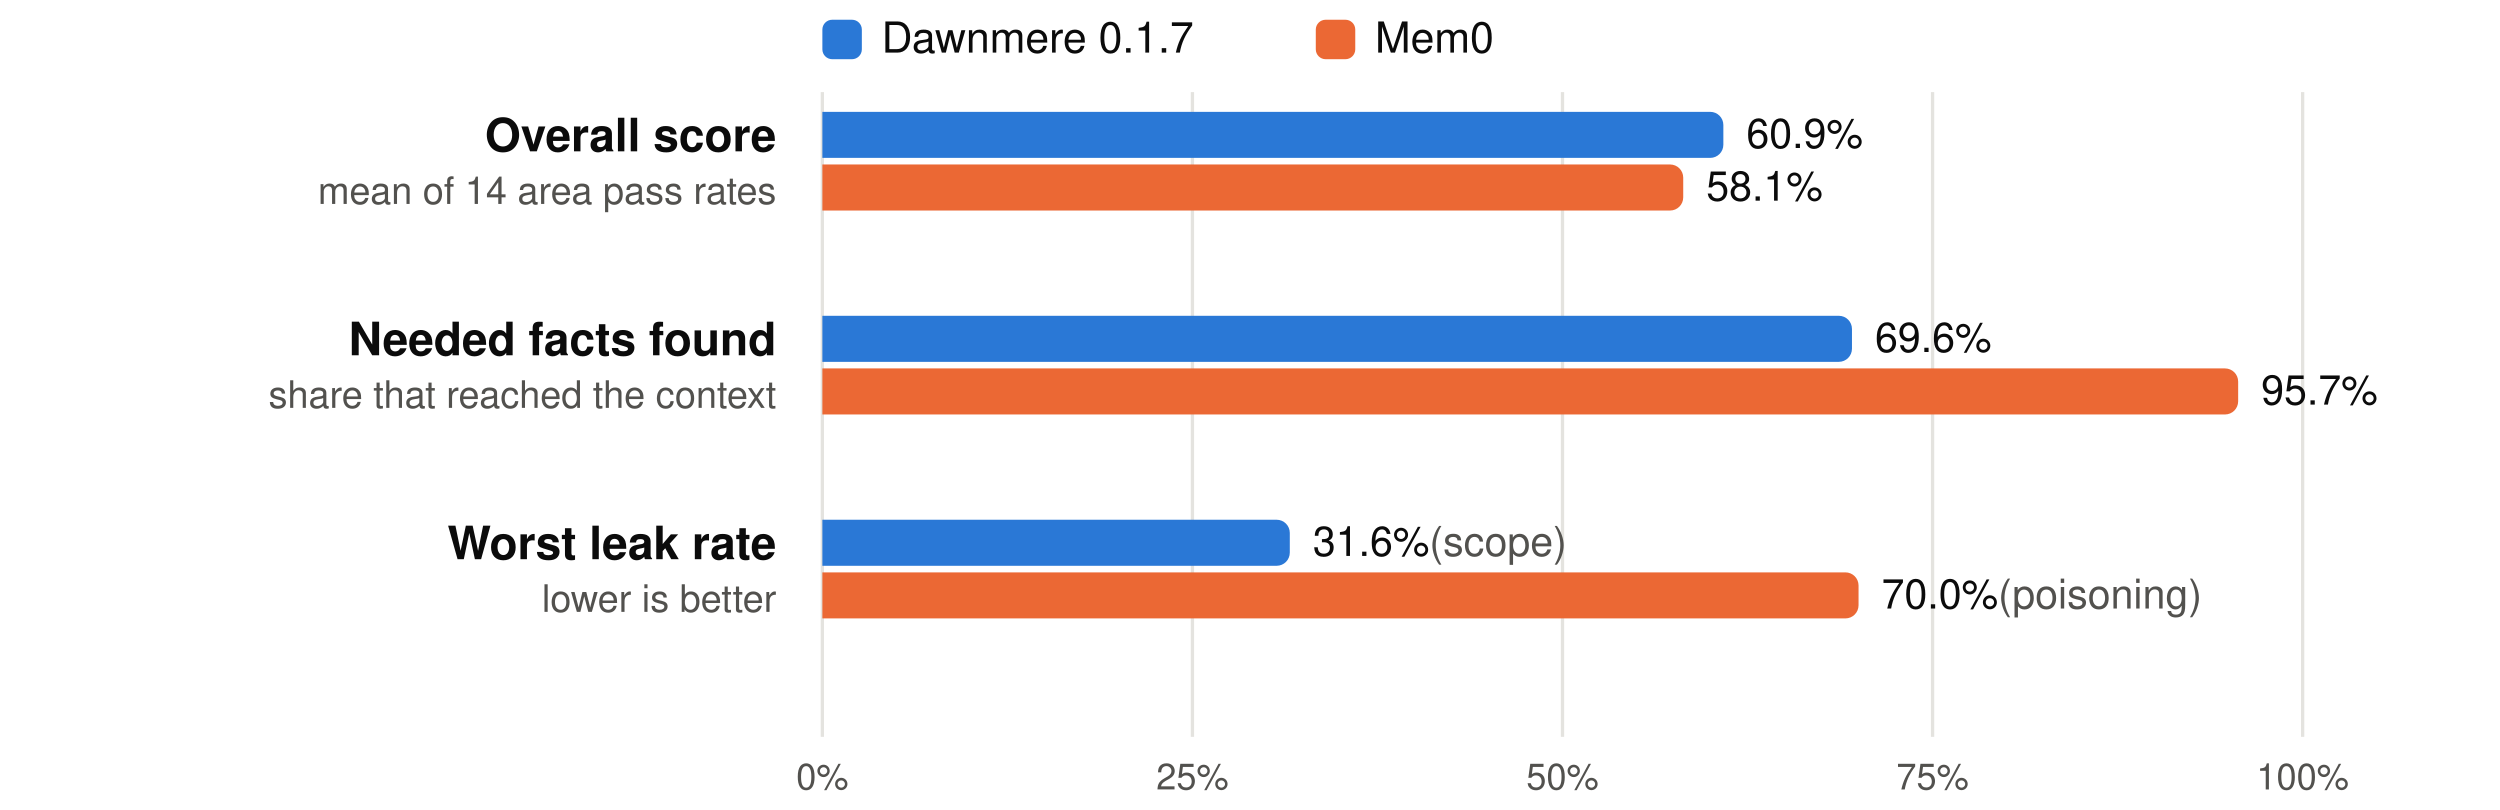
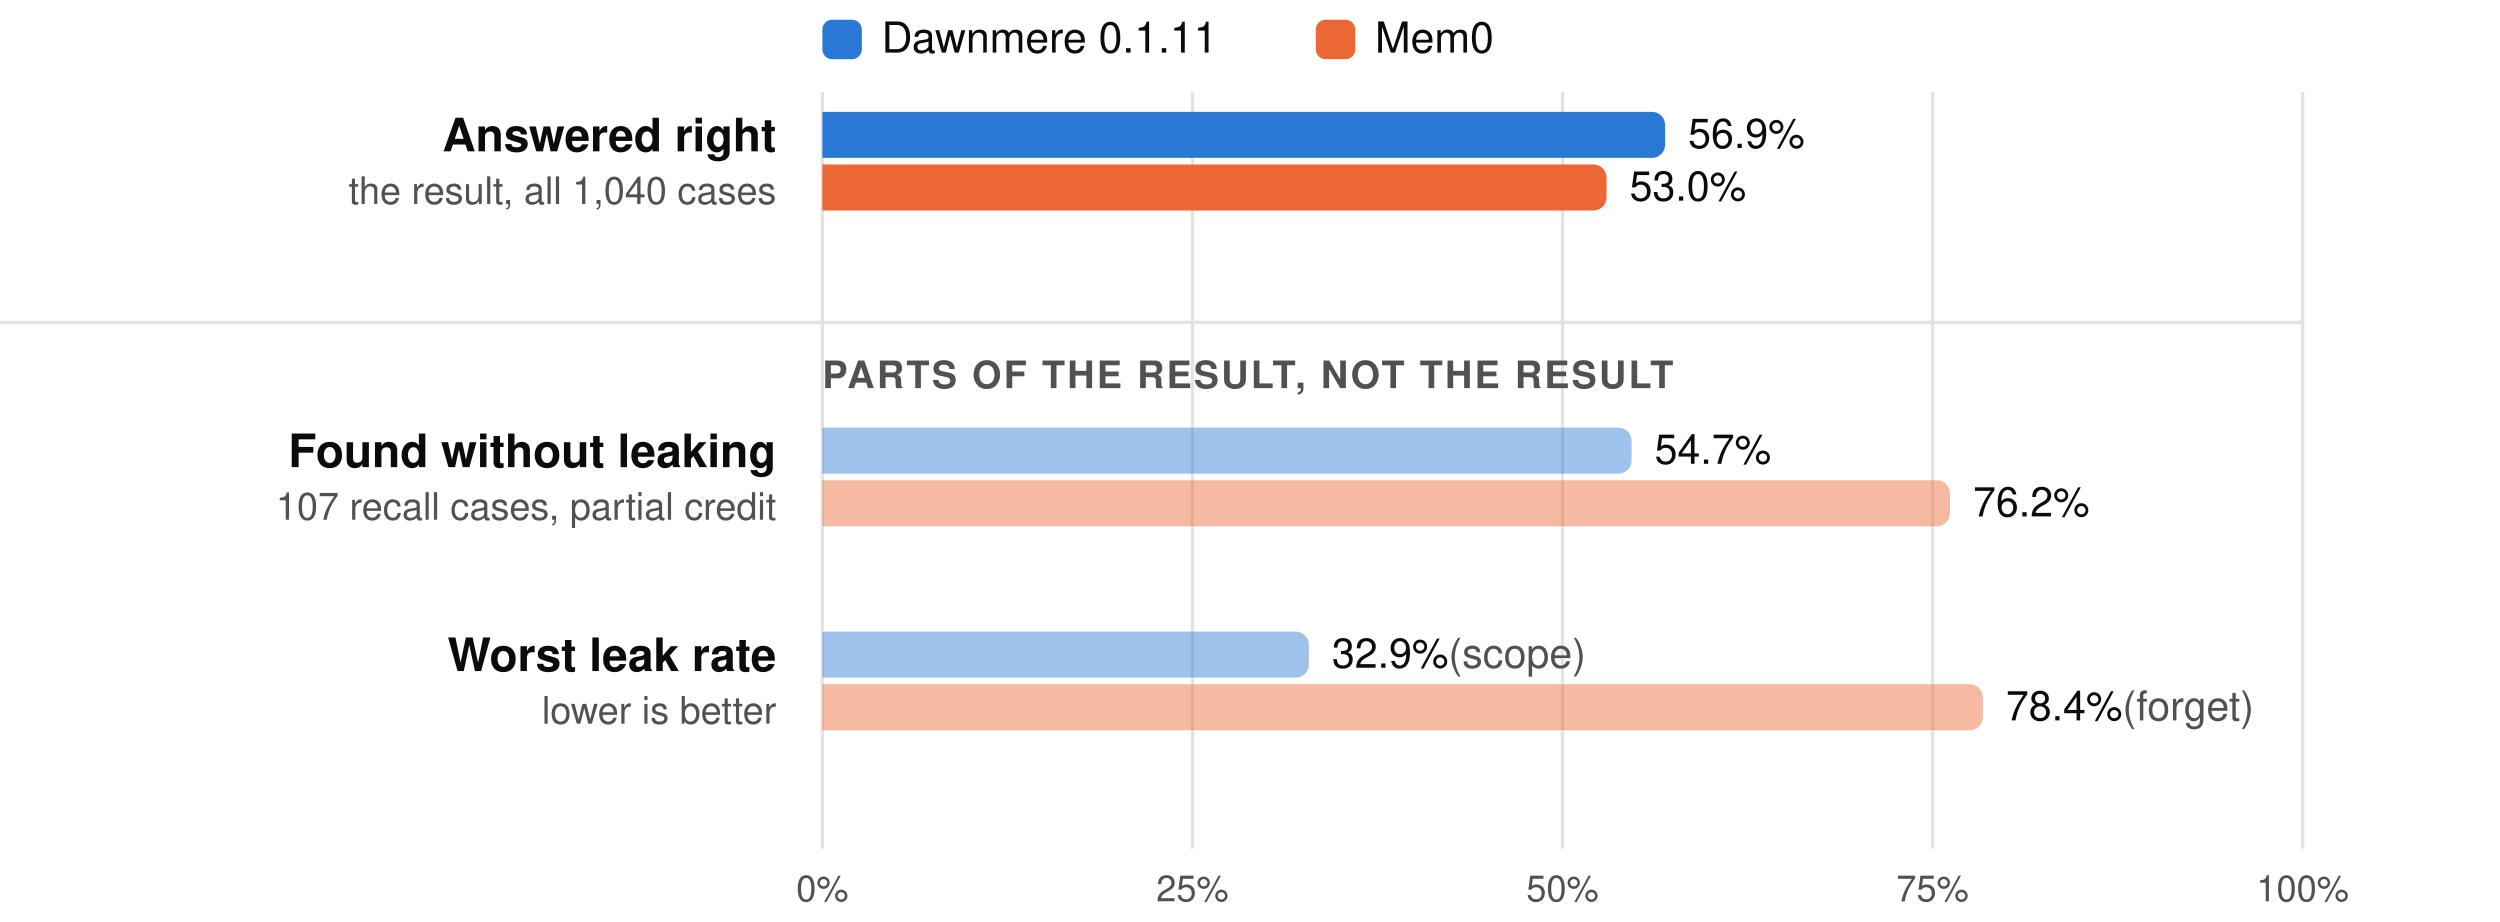
- <svg xmlns="http://www.w3.org/2000/svg" viewBox="0 0 760 246" width="760" height="246" font-family="-apple-system, BlinkMacSystemFont, Segoe UI, Helvetica, Arial, sans-serif" role="img" aria-label="Held-out test split, 273 cases: overall score, needed facts found and worst leak rate for Dawnmere 0.1.7 and Mem0">
+ <svg xmlns="http://www.w3.org/2000/svg" viewBox="0 0 760 280" width="760" height="280" font-family="-apple-system, BlinkMacSystemFont, Segoe UI, Helvetica, Arial, sans-serif" role="img" aria-label="Held-out test split, 1,040 cases: share answered right, found without leaking and worst leak rate for Dawnmere 0.1.11 and Mem0">
  <rect x="250" y="6" width="12" height="12" rx="3" fill="#2a78d6" />
-   <text x="268" y="16" font-size="13" fill="#0b0b0b">Dawnmere 0.1.7</text>
+   <text x="268" y="16" font-size="13" fill="#0b0b0b">Dawnmere 0.1.11</text>
  <rect x="400" y="6" width="12" height="12" rx="3" fill="#eb6834" />
  <text x="418" y="16" font-size="13" fill="#0b0b0b">Mem0</text>
-   <line x1="250.0" y1="28" x2="250.0" y2="224" stroke="#e4e3df" stroke-width="1" />
-   <text x="250.0" y="240" font-size="11" fill="#52514e" text-anchor="middle">0%</text>
-   <line x1="362.5" y1="28" x2="362.5" y2="224" stroke="#e4e3df" stroke-width="1" />
-   <text x="362.5" y="240" font-size="11" fill="#52514e" text-anchor="middle">25%</text>
-   <line x1="475.0" y1="28" x2="475.0" y2="224" stroke="#e4e3df" stroke-width="1" />
-   <text x="475.0" y="240" font-size="11" fill="#52514e" text-anchor="middle">50%</text>
-   <line x1="587.5" y1="28" x2="587.5" y2="224" stroke="#e4e3df" stroke-width="1" />
-   <text x="587.5" y="240" font-size="11" fill="#52514e" text-anchor="middle">75%</text>
-   <line x1="700.0" y1="28" x2="700.0" y2="224" stroke="#e4e3df" stroke-width="1" />
-   <text x="700.0" y="240" font-size="11" fill="#52514e" text-anchor="middle">100%</text>
-   <text x="236" y="46" font-size="14" font-weight="600" fill="#0b0b0b" text-anchor="end">Overall score</text>
-   <text x="236" y="62" font-size="11.5" fill="#52514e" text-anchor="end">mean of 14 area pass rates</text>
-   <path d="M250,34 h269.9 a4,4 0 0 1 4,4 v6 a4,4 0 0 1 -4,4 h-269.9 z" fill="#2a78d6" />
-   <text x="530.9" y="45" font-size="12.5" fill="#0b0b0b">60.9%<tspan fill="#52514e" />
+   <line x1="250.0" y1="28" x2="250.0" y2="258" stroke="#e4e3df" stroke-width="1" />
+   <text x="250.0" y="274" font-size="11" fill="#52514e" text-anchor="middle">0%</text>
+   <line x1="362.5" y1="28" x2="362.5" y2="258" stroke="#e4e3df" stroke-width="1" />
+   <text x="362.5" y="274" font-size="11" fill="#52514e" text-anchor="middle">25%</text>
+   <line x1="475.0" y1="28" x2="475.0" y2="258" stroke="#e4e3df" stroke-width="1" />
+   <text x="475.0" y="274" font-size="11" fill="#52514e" text-anchor="middle">50%</text>
+   <line x1="587.5" y1="28" x2="587.5" y2="258" stroke="#e4e3df" stroke-width="1" />
+   <text x="587.5" y="274" font-size="11" fill="#52514e" text-anchor="middle">75%</text>
+   <line x1="700.0" y1="28" x2="700.0" y2="258" stroke="#e4e3df" stroke-width="1" />
+   <text x="700.0" y="274" font-size="11" fill="#52514e" text-anchor="middle">100%</text>
+   <text x="236" y="46" font-size="14" font-weight="600" fill="#0b0b0b" text-anchor="end">Answered right</text>
+   <text x="236" y="62" font-size="11.5" fill="#52514e" text-anchor="end">the result, all 1,040 cases</text>
+   <path d="M250,34 h252.2 a4,4 0 0 1 4,4 v6 a4,4 0 0 1 -4,4 h-252.2 z" fill="#2a78d6" />
+   <text x="513.2" y="45" font-size="12.5" fill="#0b0b0b">56.9%<tspan fill="#52514e" />
  </text>
-   <path d="M250,50 h257.7 a4,4 0 0 1 4,4 v6 a4,4 0 0 1 -4,4 h-257.7 z" fill="#eb6834" />
-   <text x="518.7" y="61" font-size="12.5" fill="#0b0b0b">58.1%<tspan fill="#52514e" />
+   <path d="M250,50 h234.4 a4,4 0 0 1 4,4 v6 a4,4 0 0 1 -4,4 h-234.4 z" fill="#eb6834" />
+   <text x="495.4" y="61" font-size="12.5" fill="#0b0b0b">53.0%<tspan fill="#52514e" />
  </text>
-   <text x="236" y="108" font-size="14" font-weight="600" fill="#0b0b0b" text-anchor="end">Needed facts found</text>
-   <text x="236" y="124" font-size="11.5" fill="#52514e" text-anchor="end">share that reached the context</text>
-   <path d="M250,96 h309.0 a4,4 0 0 1 4,4 v6 a4,4 0 0 1 -4,4 h-309.0 z" fill="#2a78d6" />
-   <text x="570.0" y="107" font-size="12.5" fill="#0b0b0b">69.6%<tspan fill="#52514e" />
+   <line x1="0" y1="98" x2="700" y2="98" stroke="#e4e3df" stroke-width="1" />
+   <text x="250" y="118" font-size="11.5" font-weight="600" fill="#52514e" letter-spacing="0.06em">PARTS OF THE RESULT, NOT THE RESULT</text>
+   <text x="236" y="142" font-size="14" font-weight="600" fill="#0b0b0b" text-anchor="end">Found without leaking</text>
+   <text x="236" y="158" font-size="11.5" fill="#52514e" text-anchor="end">107 recall cases, partial credit</text>
+   <path d="M250,130 h242.0 a4,4 0 0 1 4,4 v6 a4,4 0 0 1 -4,4 h-242.0 z" fill="#2a78d6" fill-opacity="0.45" />
+   <text x="503.0" y="141" font-size="12.5" fill="#0b0b0b">54.7%<tspan fill="#52514e" />
  </text>
-   <path d="M250,112 h426.4 a4,4 0 0 1 4,4 v6 a4,4 0 0 1 -4,4 h-426.4 z" fill="#eb6834" />
-   <text x="687.4" y="123" font-size="12.5" fill="#0b0b0b">95.7%<tspan fill="#52514e" />
+   <path d="M250,146 h338.8 a4,4 0 0 1 4,4 v6 a4,4 0 0 1 -4,4 h-338.8 z" fill="#eb6834" fill-opacity="0.45" />
+   <text x="599.8" y="157" font-size="12.5" fill="#0b0b0b">76.2%<tspan fill="#52514e" />
  </text>
-   <text x="236" y="170" font-size="14" font-weight="600" fill="#0b0b0b" text-anchor="end">Worst leak rate</text>
-   <text x="236" y="186" font-size="11.5" fill="#52514e" text-anchor="end">lower is better</text>
-   <path d="M250,158 h138.1 a4,4 0 0 1 4,4 v6 a4,4 0 0 1 -4,4 h-138.1 z" fill="#2a78d6" />
-   <text x="399.1" y="169" font-size="12.5" fill="#0b0b0b">31.6%<tspan fill="#52514e"> (scope)</tspan>
+   <text x="236" y="204" font-size="14" font-weight="600" fill="#0b0b0b" text-anchor="end">Worst leak rate</text>
+   <text x="236" y="220" font-size="11.5" fill="#52514e" text-anchor="end">lower is better</text>
+   <path d="M250,192 h143.9 a4,4 0 0 1 4,4 v6 a4,4 0 0 1 -4,4 h-143.9 z" fill="#2a78d6" fill-opacity="0.45" />
+   <text x="404.9" y="203" font-size="12.5" fill="#0b0b0b">32.9%<tspan fill="#52514e"> (scope)</tspan>
  </text>
-   <path d="M250,174 h311.0 a4,4 0 0 1 4,4 v6 a4,4 0 0 1 -4,4 h-311.0 z" fill="#eb6834" />
-   <text x="572.0" y="185" font-size="12.5" fill="#0b0b0b">70.0%<tspan fill="#52514e"> (poisoning)</tspan>
+   <path d="M250,208 h348.8 a4,4 0 0 1 4,4 v6 a4,4 0 0 1 -4,4 h-348.8 z" fill="#eb6834" fill-opacity="0.45" />
+   <text x="609.8" y="219" font-size="12.5" fill="#0b0b0b">78.4%<tspan fill="#52514e"> (forget)</tspan>
  </text>
</svg>
